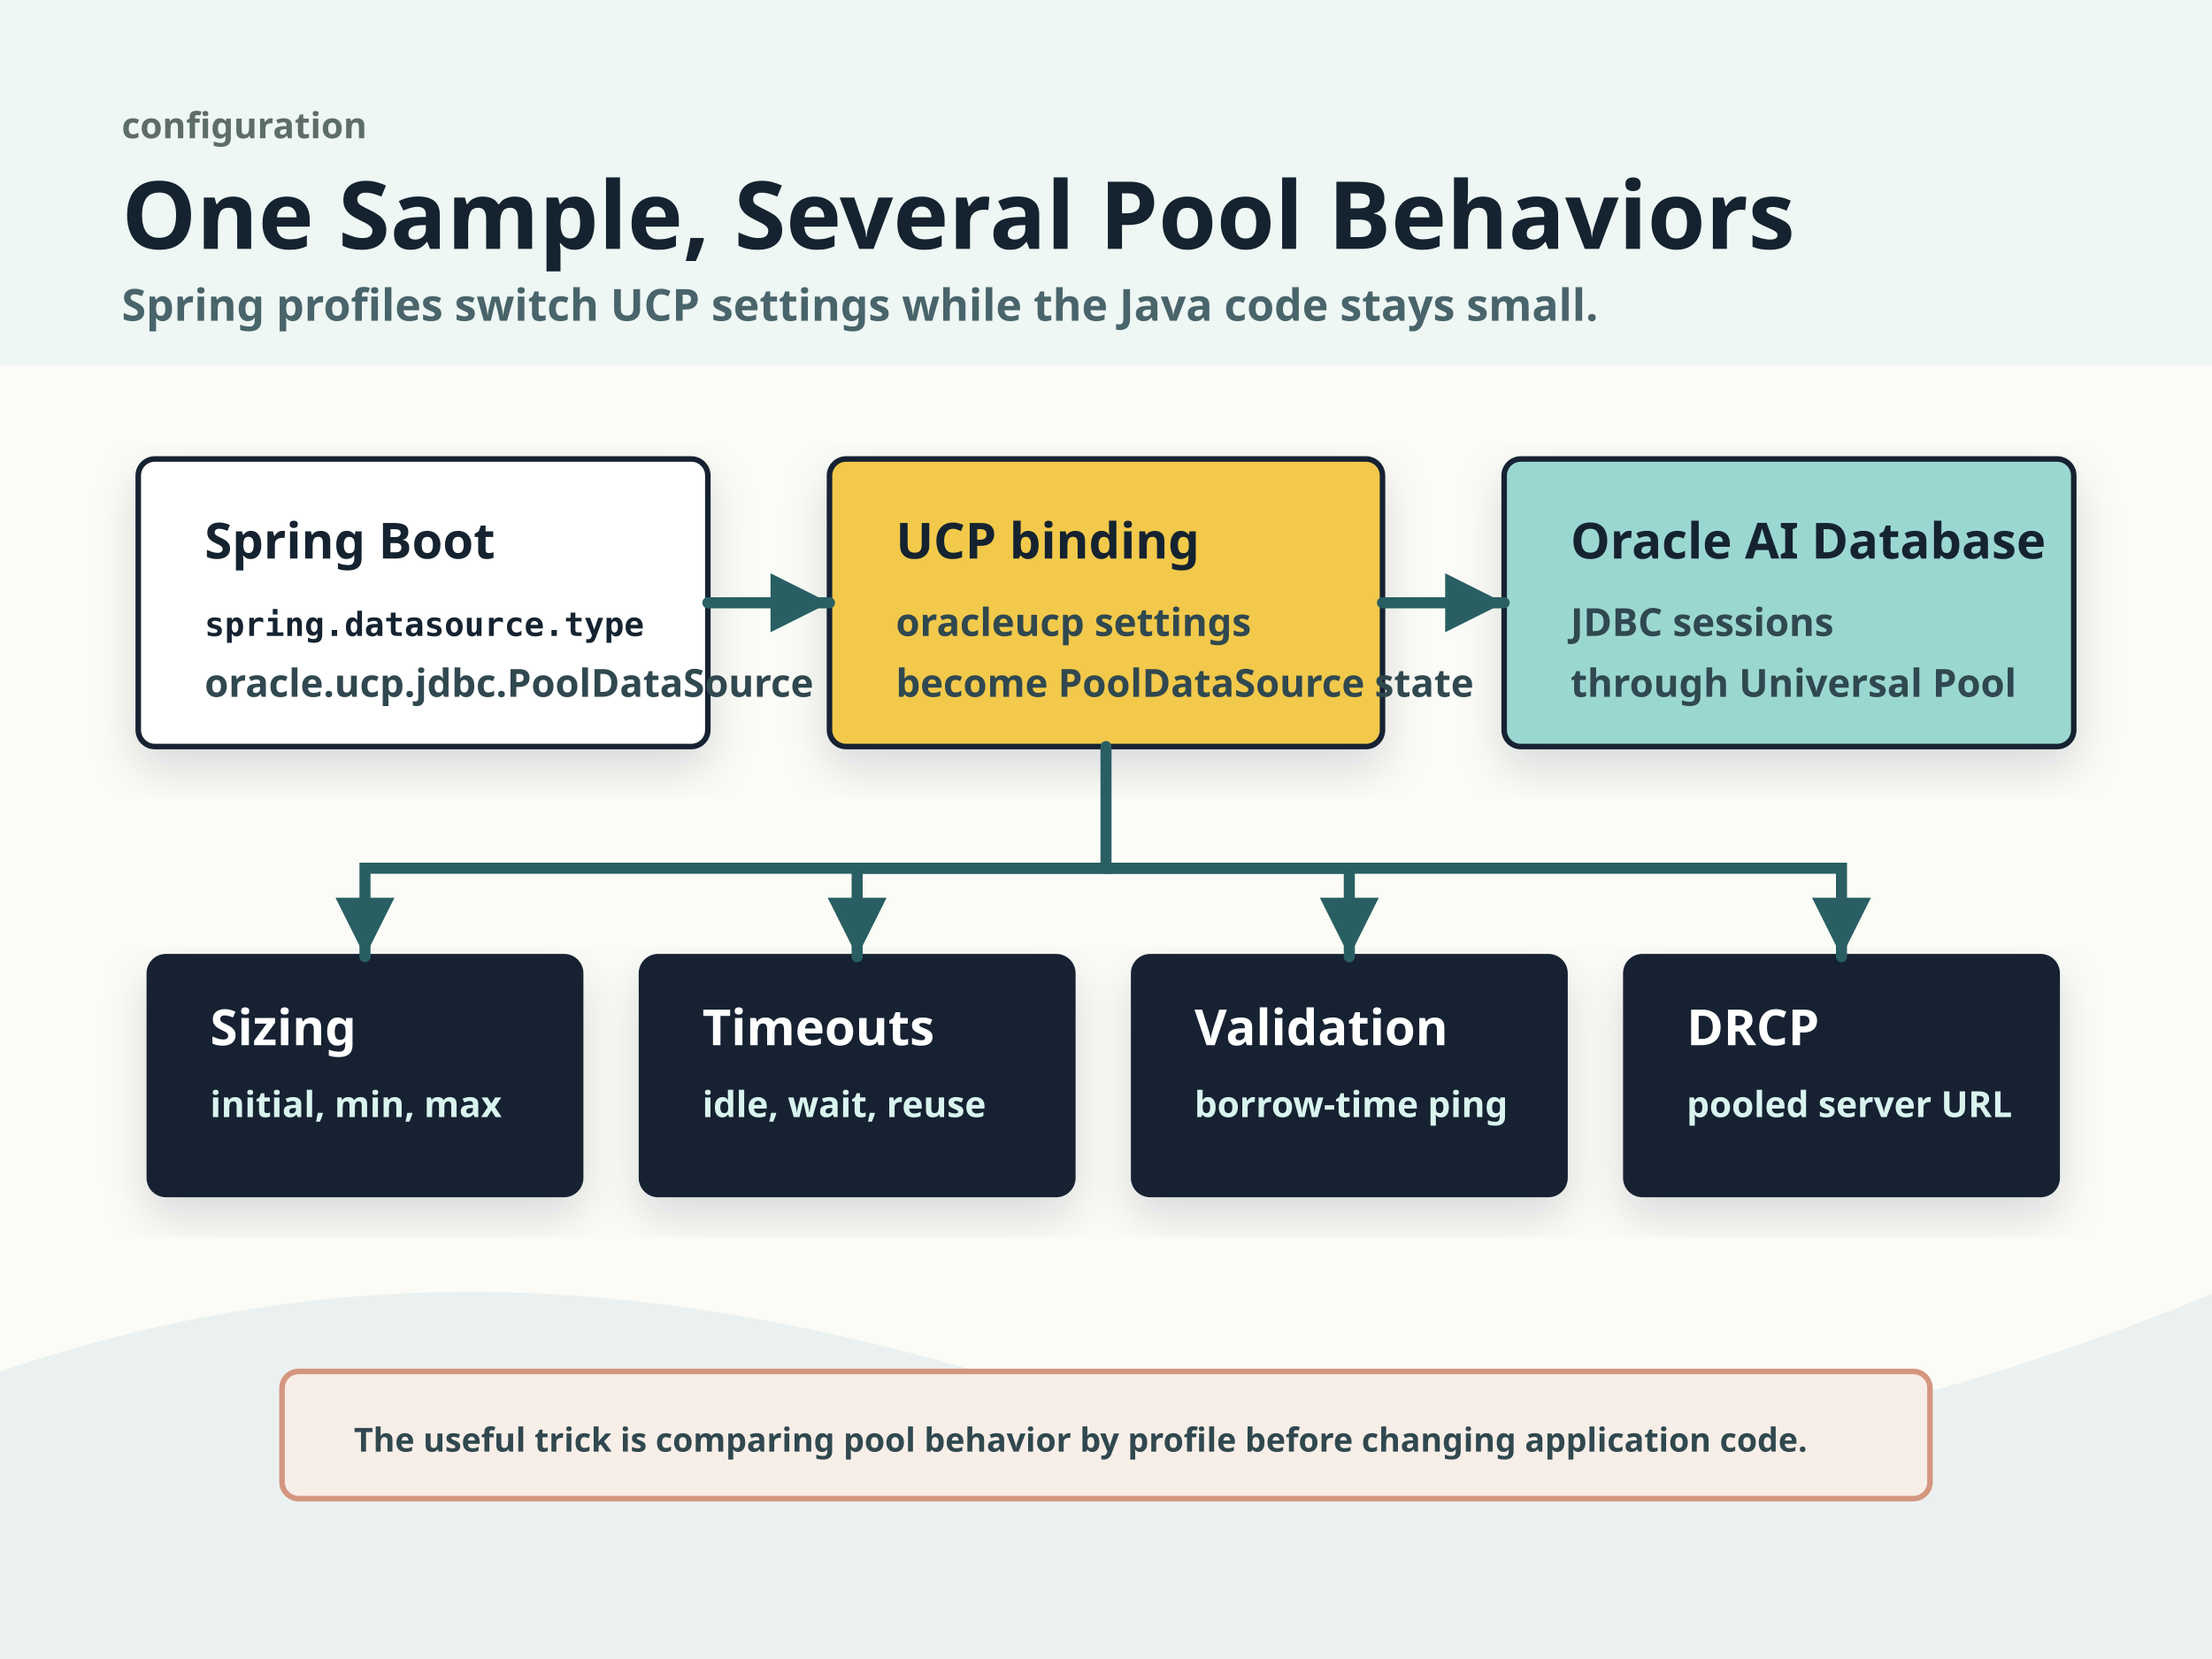
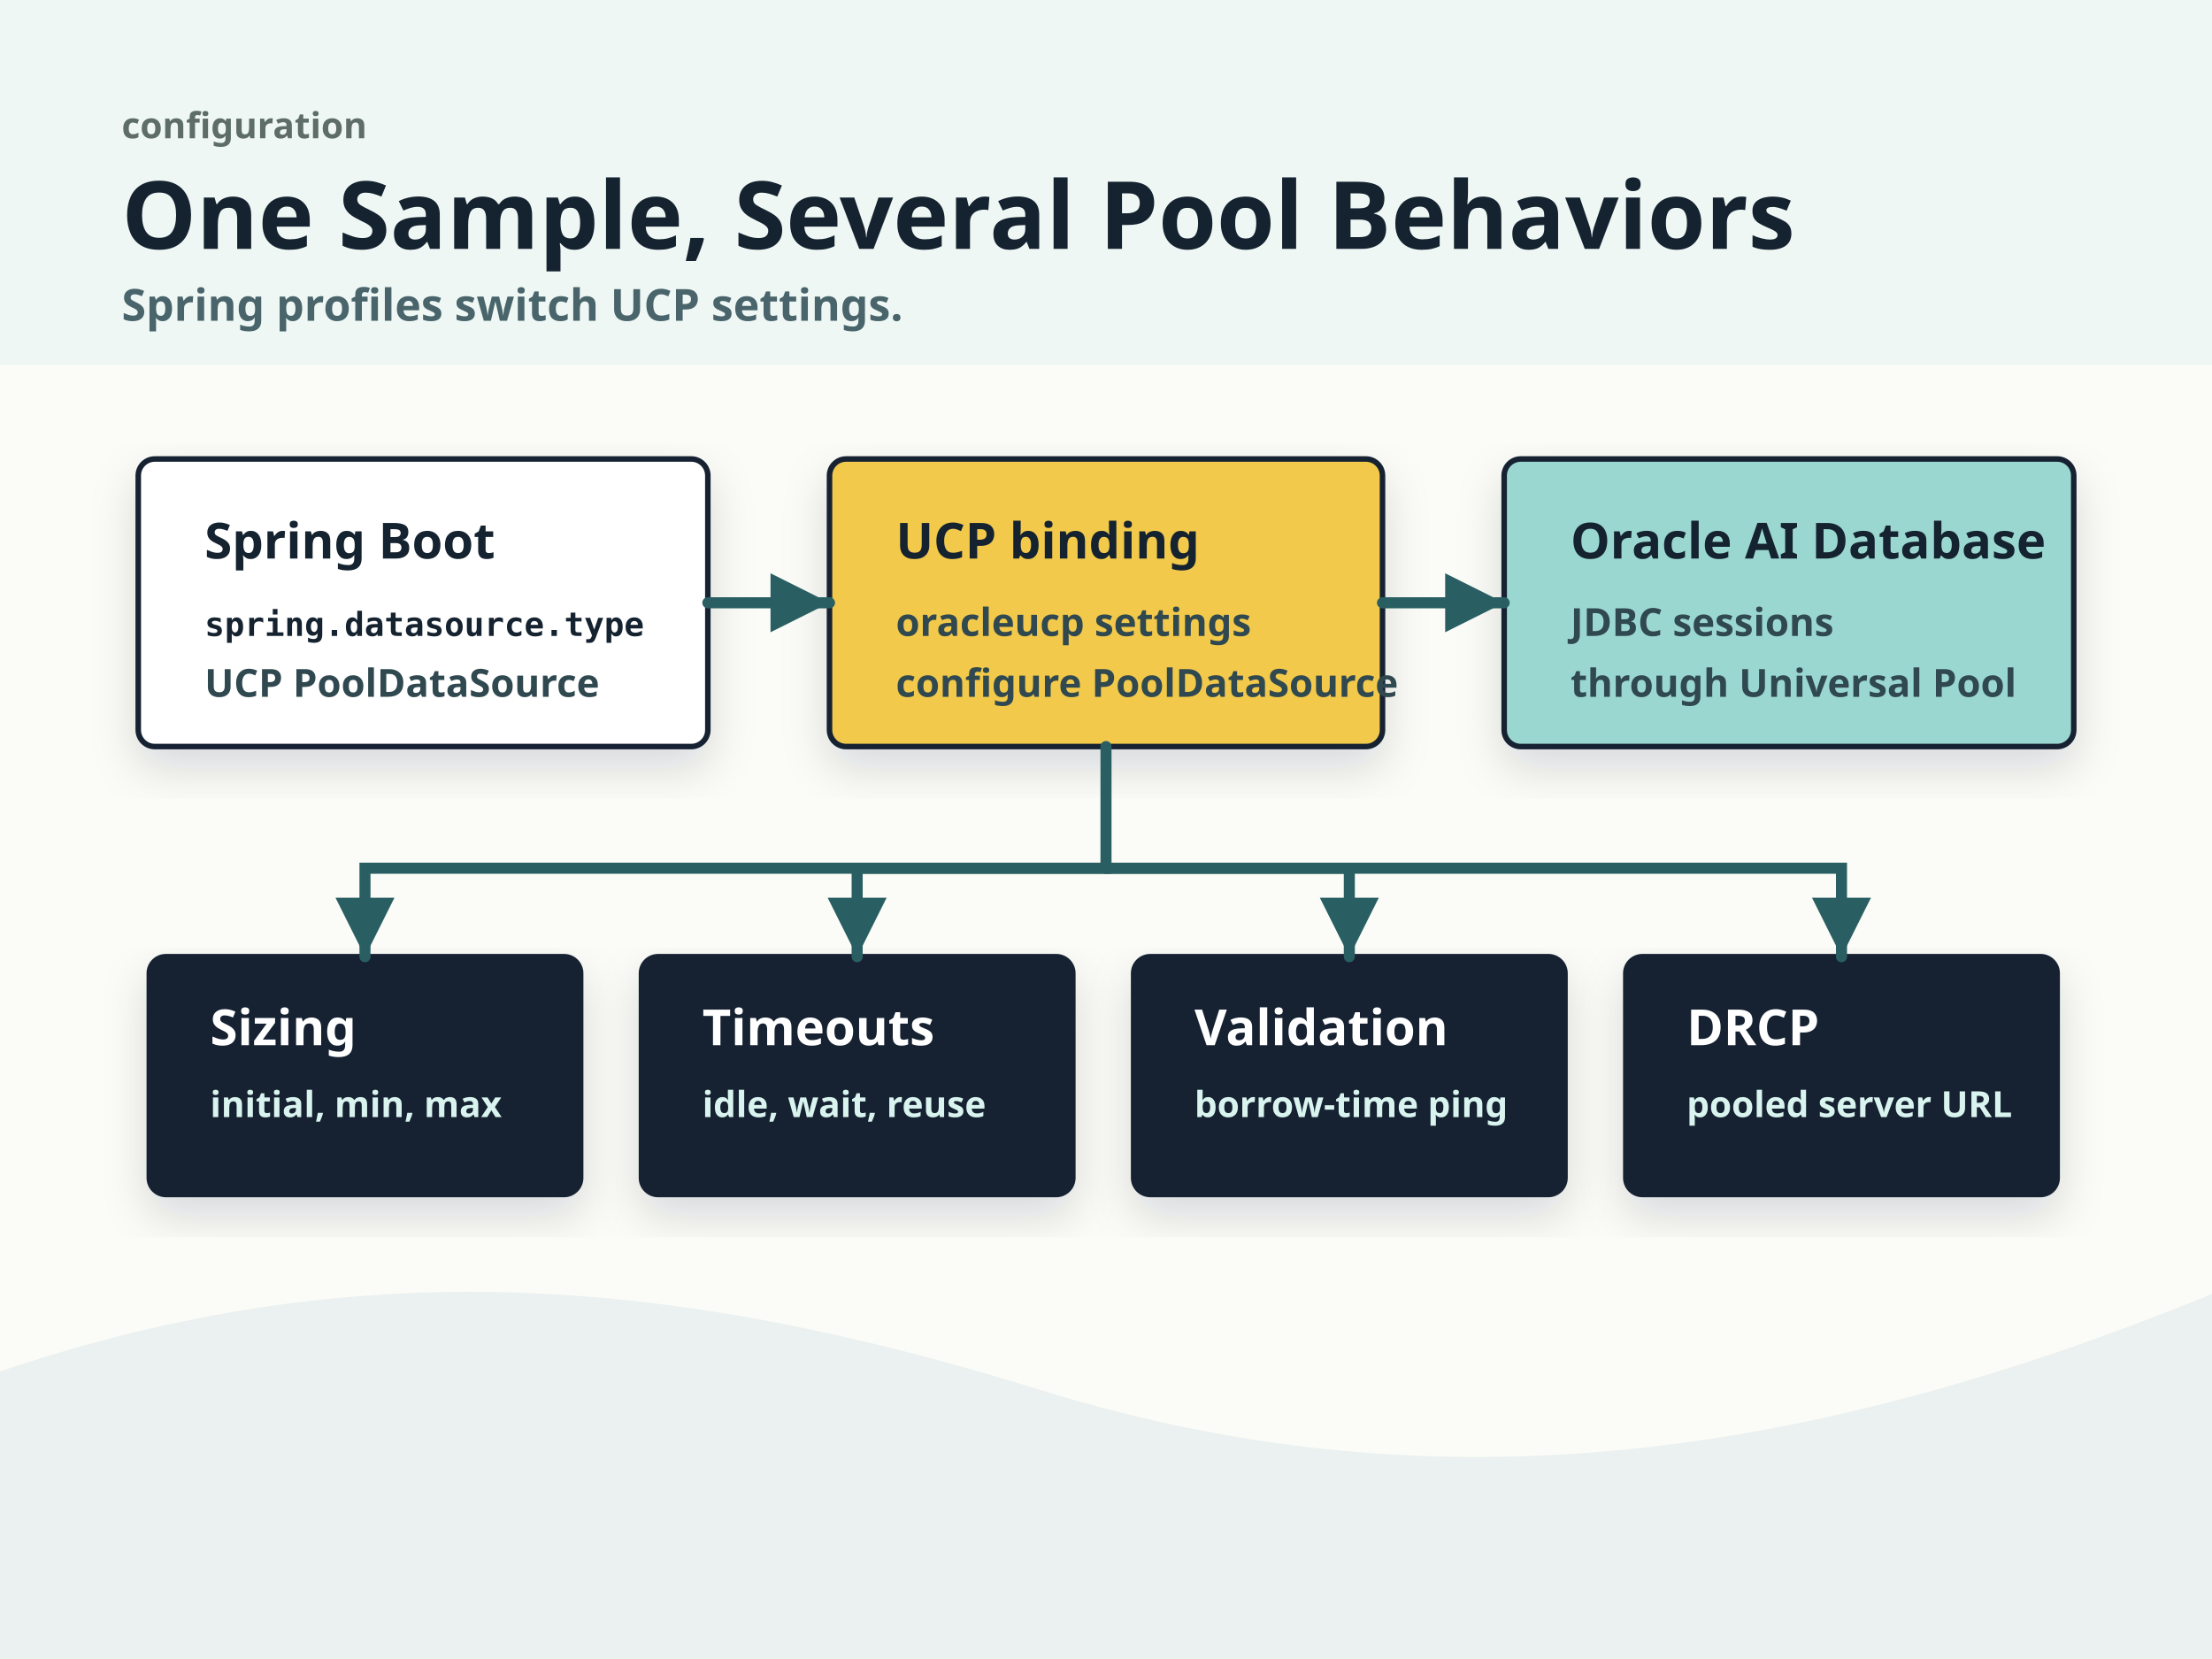
<svg xmlns="http://www.w3.org/2000/svg" width="800" height="600" viewBox="0 0 800 600" role="img" aria-labelledby="title desc">
  <defs>
    <filter id="shadow" x="-12%" y="-12%" width="124%" height="130%">
      <feDropShadow dx="0" dy="7" stdDeviation="8" flood-color="#14202a" flood-opacity="0.14" />
    </filter>
    <marker id="arrow" viewBox="0 0 12 12" refX="10" refY="6" markerWidth="8" markerHeight="8" orient="auto">
      <path d="M2 2L10 6L2 10Z" fill="#295f63" />
    </marker>
    <style>
      .bg { fill: #fbfcf7; }
      .header { fill: #eef7f4; }
      .eyebrow { font: 800 13px "Avenir Next", "Trebuchet MS", sans-serif; fill: #5e6d68; text-transform: uppercase; }
      .title { font: 800 34px "Avenir Next", "Trebuchet MS", sans-serif; fill: #152330; }
      .subtitle { font: 600 16px "Avenir Next", "Trebuchet MS", sans-serif; fill: #49646a; }
      .card { fill: #ffffff; stroke: #152330; stroke-width: 2; filter: url(#shadow); }
      .mint { fill: #9bd7d1; stroke: #152330; stroke-width: 2; filter: url(#shadow); }
      .gold { fill: #f2c94c; stroke: #152330; stroke-width: 2; filter: url(#shadow); }
      .navy { fill: #152330; stroke: #152330; stroke-width: 2; filter: url(#shadow); }
      .label { font: 800 18px "Avenir Next", "Trebuchet MS", sans-serif; fill: #152330; }
      .text { font: 600 14px "Avenir Next", "Trebuchet MS", sans-serif; fill: #30484f; }
      .small { font: 700 12px "Avenir Next", "Trebuchet MS", sans-serif; fill: #30484f; }
      .dark-label { font: 800 18px "Avenir Next", "Trebuchet MS", sans-serif; fill: #ffffff; }
      .dark-text { font: 700 13px "Avenir Next", "Trebuchet MS", sans-serif; fill: #d9f4ef; }
      .code { font: 800 12px "Menlo", "Consolas", monospace; fill: #152330; }
      .arrow { fill: none; stroke: #295f63; stroke-width: 4; stroke-linecap: round; marker-end: url(#arrow); }
    </style>
  </defs>
  <rect class="bg" width="800" height="600" />
  <rect class="header" width="800" height="132" />
  <path d="M0 496C130 452 244 462 374 502C514 546 648 530 800 468V600H0Z" fill="#2e6f95" opacity="0.08" />
  <text x="44" y="50" class="eyebrow">configuration</text>
  <text x="44" y="90" class="title">One Sample, Several Pool Behaviors</text>
-   <text x="44" y="116" class="subtitle">Spring profiles switch UCP settings while the Java code stays small.</text>
+   <text x="44" y="116" class="subtitle">Spring profiles switch UCP settings.</text>
  <rect x="50" y="166" width="206" height="104" rx="6" class="card" />
  <text x="74" y="202" class="label">Spring Boot</text>
  <text x="74" y="230" class="code">spring.datasource.type</text>
-   <text x="74" y="252" class="text">oracle.ucp.jdbc.PoolDataSource</text>
+   <text x="74" y="252" class="text">UCP PoolDataSource</text>
  <rect x="300" y="166" width="200" height="104" rx="6" class="gold" />
  <text x="324" y="202" class="label">UCP binding</text>
  <text x="324" y="230" class="text">oracleucp settings</text>
-   <text x="324" y="252" class="text">become PoolDataSource state</text>
+   <text x="324" y="252" class="text">configure PoolDataSource</text>
  <rect x="544" y="166" width="206" height="104" rx="6" class="mint" />
  <text x="568" y="202" class="label">Oracle AI Database</text>
  <text x="568" y="230" class="text">JDBC sessions</text>
  <text x="568" y="252" class="text">through Universal Pool</text>
  <path d="M256 218H300" class="arrow" />
  <path d="M500 218H544" class="arrow" />
  <rect x="54" y="346" width="156" height="86" rx="6" class="navy" />
  <text x="76" y="378" class="dark-label">Sizing</text>
  <text x="76" y="404" class="dark-text">initial, min, max</text>
  <rect x="232" y="346" width="156" height="86" rx="6" class="navy" />
  <text x="254" y="378" class="dark-label">Timeouts</text>
  <text x="254" y="404" class="dark-text">idle, wait, reuse</text>
  <rect x="410" y="346" width="156" height="86" rx="6" class="navy" />
  <text x="432" y="378" class="dark-label">Validation</text>
  <text x="432" y="404" class="dark-text">borrow-time ping</text>
  <rect x="588" y="346" width="156" height="86" rx="6" class="navy" />
  <text x="610" y="378" class="dark-label">DRCP</text>
  <text x="610" y="404" class="dark-text">pooled server URL</text>
  <path d="M400 270V314H132V346" class="arrow" />
  <path d="M400 314H310V346" class="arrow" />
  <path d="M400 314H488V346" class="arrow" />
  <path d="M400 314H666V346" class="arrow" />
-   <rect x="102" y="496" width="596" height="46" rx="6" fill="#f8eee8" stroke="#d5967f" stroke-width="2" />
-   <text x="128" y="525" class="small">The useful trick is comparing pool behavior by profile before changing application code.</text>
</svg>
